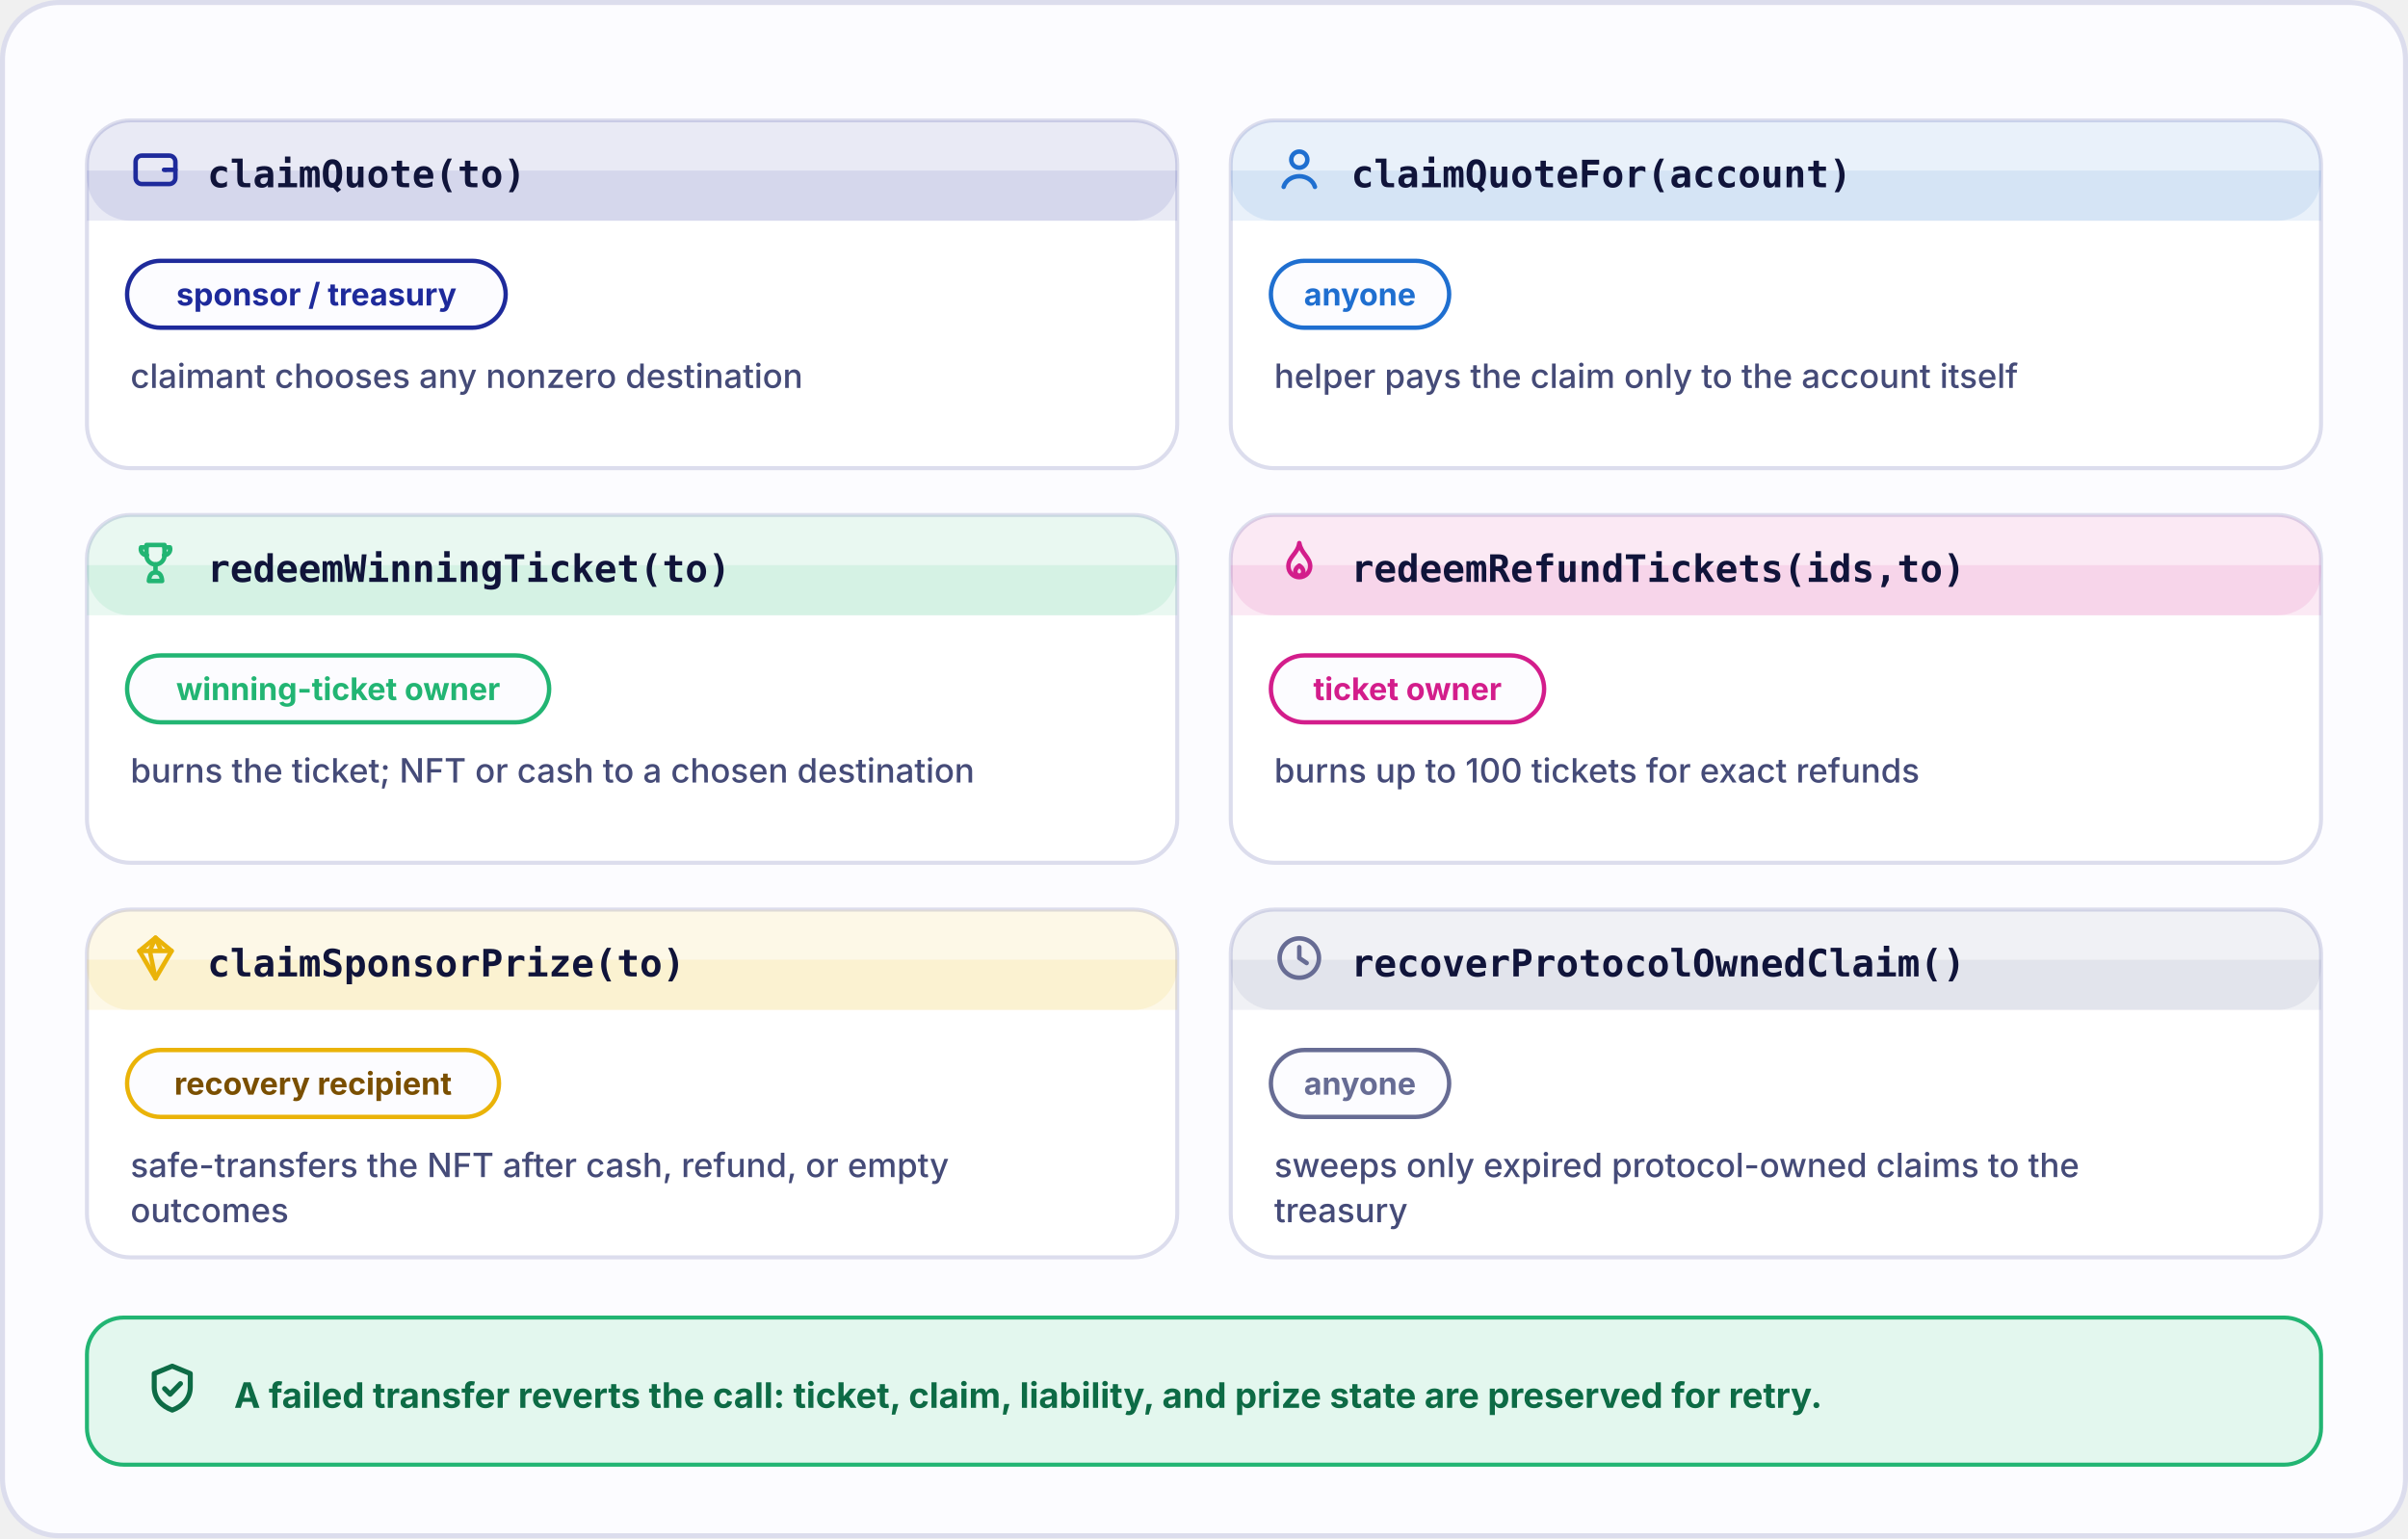
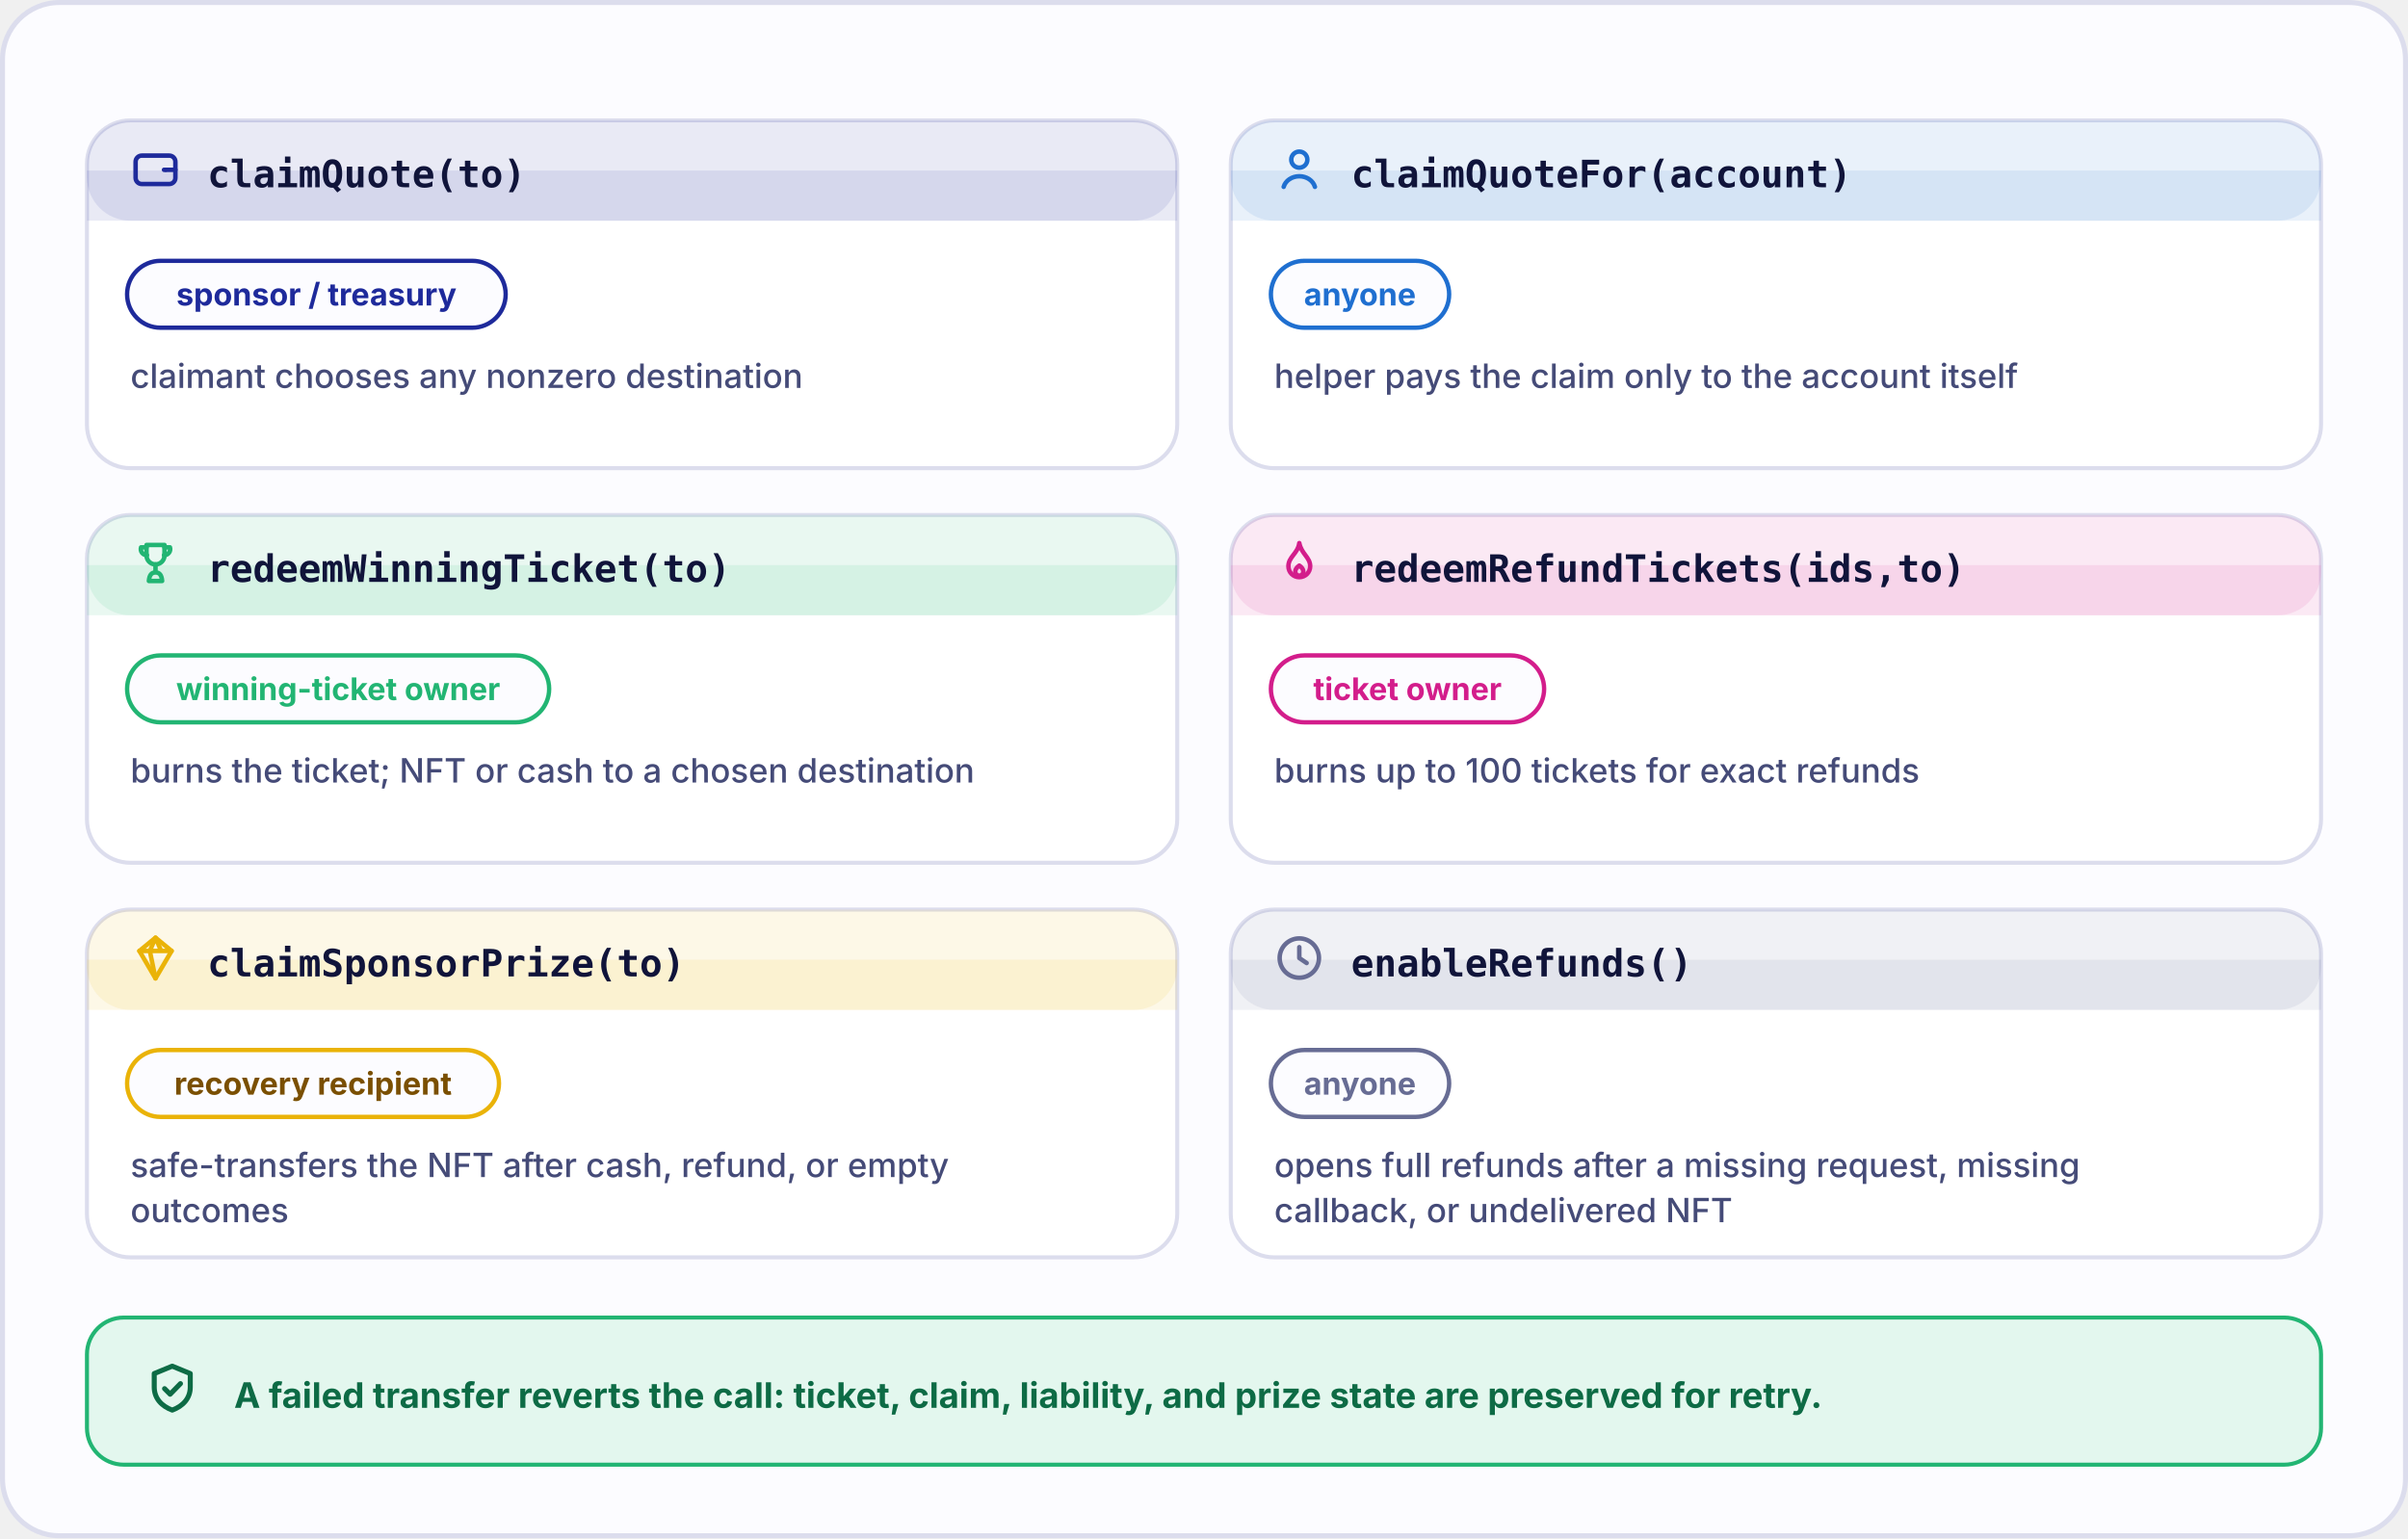
<svg xmlns="http://www.w3.org/2000/svg" role="img" aria-labelledby="f15-title f15-desc" viewBox="0 0 720 460" font-family="Inter,'Helvetica Neue',Arial,sans-serif">
  <defs />
  <rect x="0.75" y="0.75" width="718.5" height="458.5" rx="17" fill="#fcfcff" stroke="#dcdded" stroke-width="1.5" />
  <rect x="26" y="36" width="326" height="104" rx="13" fill="#ffffff" stroke="#dcdded" stroke-width="1.2" />
  <rect x="26" y="36" width="326" height="30" rx="13" fill="#1e2a9b" opacity="0.1" />
  <rect x="26" y="51" width="326" height="15" fill="#1e2a9b" opacity="0.1" />
  <g transform="translate(38 42) scale(0.708)" stroke="#1e2a9b" fill="none" stroke-width="1.9" stroke-linecap="round" stroke-linejoin="round" color="#1e2a9b">
    <rect x="3.6" y="6.4" width="16.8" height="12" rx="2.6" />
    <path d="M15.6 12.4h4.8" />
    <circle cx="16.3" cy="12.4" r="0.9" fill="currentColor" stroke="none" />
  </g>
  <text x="62" y="56" text-anchor="start" font-family="'SF Mono',Menlo,Consolas,monospace" font-size="11.3" font-weight="700" fill="#10143a">claimQuote(to)</text>
  <g>
    <rect x="38.0" y="78" width="113.2" height="20" rx="10" fill="#fcfcff" stroke="#1e2a9b" stroke-width="1.3" />
    <text x="94.612" y="91.348" text-anchor="middle" font-family="Inter,'Helvetica Neue',Arial,sans-serif" font-size="9.3" font-weight="750" fill="#1e2a9b">sponsor / treasury</text>
  </g>
  <text x="39" y="116" text-anchor="start" font-family="Inter,'Helvetica Neue',Arial,sans-serif" font-size="10" font-weight="550" fill="#454b78">
    <tspan x="39" dy="0">claimant chooses any nonzero destination</tspan>
  </text>
  <rect x="368" y="36" width="326" height="104" rx="13" fill="#ffffff" stroke="#dcdded" stroke-width="1.2" />
  <rect x="368" y="36" width="326" height="30" rx="13" fill="#1f6fd0" opacity="0.1" />
  <rect x="368" y="51" width="326" height="15" fill="#1f6fd0" opacity="0.1" />
  <g transform="translate(380 42) scale(0.708)" stroke="#1f6fd0" fill="none" stroke-width="1.9" stroke-linecap="round" stroke-linejoin="round" color="#1f6fd0">
    <circle cx="12" cy="8.1" r="3.4" />
    <path d="M5.4 19.6a6.8 5.9 0 0 1 13.2 0" />
  </g>
  <text x="404" y="56" text-anchor="start" font-family="'SF Mono',Menlo,Consolas,monospace" font-size="11.3" font-weight="700" fill="#10143a">claimQuoteFor(account)</text>
  <g>
    <rect x="380.0" y="78" width="53.3" height="20" rx="10" fill="#fcfcff" stroke="#1f6fd0" stroke-width="1.3" />
    <text x="406.629" y="91.348" text-anchor="middle" font-family="Inter,'Helvetica Neue',Arial,sans-serif" font-size="9.3" font-weight="750" fill="#1f6fd0">anyone</text>
  </g>
  <text x="381" y="116" text-anchor="start" font-family="Inter,'Helvetica Neue',Arial,sans-serif" font-size="10" font-weight="550" fill="#454b78">
    <tspan x="381" dy="0">helper pays the claim only to the account itself</tspan>
  </text>
  <rect x="26" y="154" width="326" height="104" rx="13" fill="#ffffff" stroke="#dcdded" stroke-width="1.2" />
  <rect x="26" y="154" width="326" height="30" rx="13" fill="#22b573" opacity="0.1" />
  <rect x="26" y="169" width="326" height="15" fill="#22b573" opacity="0.1" />
  <g transform="translate(38 160) scale(0.708)" stroke="#22b573" fill="none" stroke-width="1.9" stroke-linecap="round" stroke-linejoin="round" color="#22b573">
    <path d="M8.2 4.2h7.6v4.4a3.8 3.8 0 0 1-7.6 0z" />
    <path d="M8.2 5.2H5.9a2.55 2.55 0 0 0 2.5 3.3M15.8 5.2h2.3a2.55 2.55 0 0 1-2.5 3.3M12 12.4v3.4M9.2 19.4h5.6M12 15.8c-1.7 0-2.6 1.1-2.8 3.6M12 15.8c1.7 0 2.6 1.1 2.8 3.6" />
  </g>
  <text x="62" y="174" text-anchor="start" font-family="'SF Mono',Menlo,Consolas,monospace" font-size="11.3" font-weight="700" fill="#10143a">redeemWinningTicket(to)</text>
  <g>
    <rect x="38.0" y="196" width="126.2" height="20" rx="10" fill="#fcfcff" stroke="#22b573" stroke-width="1.3" />
    <text x="101.112" y="209.348" text-anchor="middle" font-family="Inter,'Helvetica Neue',Arial,sans-serif" font-size="9.3" font-weight="750" fill="#22b573">winning-ticket owner</text>
  </g>
  <text x="39" y="234" text-anchor="start" font-family="Inter,'Helvetica Neue',Arial,sans-serif" font-size="10" font-weight="550" fill="#454b78">
    <tspan x="39" dy="0">burns the ticket; NFT or cash to a chosen destination</tspan>
  </text>
  <rect x="368" y="154" width="326" height="104" rx="13" fill="#ffffff" stroke="#dcdded" stroke-width="1.2" />
  <rect x="368" y="154" width="326" height="30" rx="13" fill="#d31d8b" opacity="0.1" />
  <rect x="368" y="169" width="326" height="15" fill="#d31d8b" opacity="0.1" />
  <g transform="translate(380 160) scale(0.708)" stroke="#d31d8b" fill="none" stroke-width="1.9" stroke-linecap="round" stroke-linejoin="round" color="#d31d8b">
    <path d="M12 3.4c.9 4.6 4.6 6 4.6 9.8a4.6 4.6 0 0 1-9.2 0c0-4 4-5.4 4.6-9.8Z" />
    <path d="M12 12.9c-1.1.75-1.7 1.6-1.7 2.55a1.7 1.7 0 0 0 3.4 0c0-.95-.6-1.8-1.7-2.55Z" />
  </g>
  <text x="404" y="174" text-anchor="start" font-family="'SF Mono',Menlo,Consolas,monospace" font-size="11.3" font-weight="700" fill="#10143a">redeemRefundTickets(ids,to)</text>
  <g>
    <rect x="380.0" y="196" width="81.7" height="20" rx="10" fill="#fcfcff" stroke="#d31d8b" stroke-width="1.3" />
    <text x="420.839" y="209.348" text-anchor="middle" font-family="Inter,'Helvetica Neue',Arial,sans-serif" font-size="9.3" font-weight="750" fill="#d31d8b">ticket owner</text>
  </g>
  <text x="381" y="234" text-anchor="start" font-family="Inter,'Helvetica Neue',Arial,sans-serif" font-size="10" font-weight="550" fill="#454b78">
    <tspan x="381" dy="0">burns up to 100 tickets for exact refunds</tspan>
  </text>
  <rect x="26" y="272" width="326" height="104" rx="13" fill="#ffffff" stroke="#dcdded" stroke-width="1.2" />
  <rect x="26" y="272" width="326" height="30" rx="13" fill="#eab308" opacity="0.1" />
  <rect x="26" y="287" width="326" height="15" fill="#eab308" opacity="0.1" />
  <g transform="translate(38 278) scale(0.708)" stroke="#eab308" fill="none" stroke-width="1.9" stroke-linecap="round" stroke-linejoin="round" color="#eab308">
    <path d="M12 3.4 18.8 9 12 20.6 5.2 9 Z" />
    <path d="M5.2 9h13.6M12 3.4 9.6 9l2.4 11.6M12 3.4 14.4 9" />
  </g>
  <text x="62" y="292" text-anchor="start" font-family="'SF Mono',Menlo,Consolas,monospace" font-size="11.3" font-weight="700" fill="#10143a">claimSponsorPrize(to)</text>
  <g>
    <rect x="38.0" y="314" width="111.2" height="20" rx="10" fill="#fcfcff" stroke="#eab308" stroke-width="1.3" />
    <text x="93.604" y="327.348" text-anchor="middle" font-family="Inter,'Helvetica Neue',Arial,sans-serif" font-size="9.3" font-weight="750" fill="#7a4f00">recovery recipient</text>
  </g>
  <text x="39" y="352" text-anchor="start" font-family="Inter,'Helvetica Neue',Arial,sans-serif" font-size="10" font-weight="550" fill="#454b78">
    <tspan x="39" dy="0">safe-transfers the NFT after cash, refund, or empty</tspan>
    <tspan x="39" dy="13.5">outcomes</tspan>
  </text>
  <rect x="368" y="272" width="326" height="104" rx="13" fill="#ffffff" stroke="#dcdded" stroke-width="1.2" />
  <rect x="368" y="272" width="326" height="30" rx="13" fill="#676c94" opacity="0.1" />
  <rect x="368" y="287" width="326" height="15" fill="#676c94" opacity="0.1" />
  <g transform="translate(380 278) scale(0.708)" stroke="#676c94" fill="none" stroke-width="1.9" stroke-linecap="round" stroke-linejoin="round" color="#676c94">
    <circle cx="12" cy="12" r="8.3" />
    <path d="M12 7.4V12l3.1 2.1" />
  </g>
-   <text x="404" y="292" text-anchor="start" font-family="'SF Mono',Menlo,Consolas,monospace" font-size="11.3" font-weight="700" fill="#10143a">recoverProtocolOwnedClaim()</text>
+   <text x="404" y="292" text-anchor="start" font-family="'SF Mono',Menlo,Consolas,monospace" font-size="11.3" font-weight="700" fill="#10143a">enableRefunds()</text>
  <g>
    <rect x="380.0" y="314" width="53.3" height="20" rx="10" fill="#fcfcff" stroke="#676c94" stroke-width="1.3" />
    <text x="406.629" y="327.348" text-anchor="middle" font-family="Inter,'Helvetica Neue',Arial,sans-serif" font-size="9.3" font-weight="750" fill="#676c94">anyone</text>
  </g>
  <text x="381" y="352" text-anchor="start" font-family="Inter,'Helvetica Neue',Arial,sans-serif" font-size="10" font-weight="550" fill="#454b78">
-     <tspan x="381" dy="0">sweeps only expired protocol-owned claims to the</tspan>
-     <tspan x="381" dy="13.5">treasury</tspan>
+     <tspan x="381" dy="0">opens full refunds after a missing request, missing</tspan>
+     <tspan x="381" dy="13.5">callback, or undelivered NFT</tspan>
  </text>
  <rect x="26" y="394" width="668" height="44" rx="11" fill="#e3f7ee" stroke="#22b573" stroke-width="1.2" />
  <g transform="translate(42 406) scale(0.792)" stroke="#0d6b45" fill="none" stroke-width="1.9" stroke-linecap="round" stroke-linejoin="round" color="#0d6b45">
    <path d="M12 3.2 18.8 6v5.1c0 4.3-2.8 7.2-6.8 8.7-4-1.5-6.8-4.4-6.8-8.7V6Z" />
    <path d="m9.1 11.7 2.1 2.1 3.9-4" />
  </g>
  <text x="70" y="421" text-anchor="start" font-family="Inter,'Helvetica Neue',Arial,sans-serif" font-size="10.5" font-weight="650" fill="#0d6b45">A failed transfer reverts the call: ticket, claim, liability, and prize state are preserved for retry.</text>
</svg>
